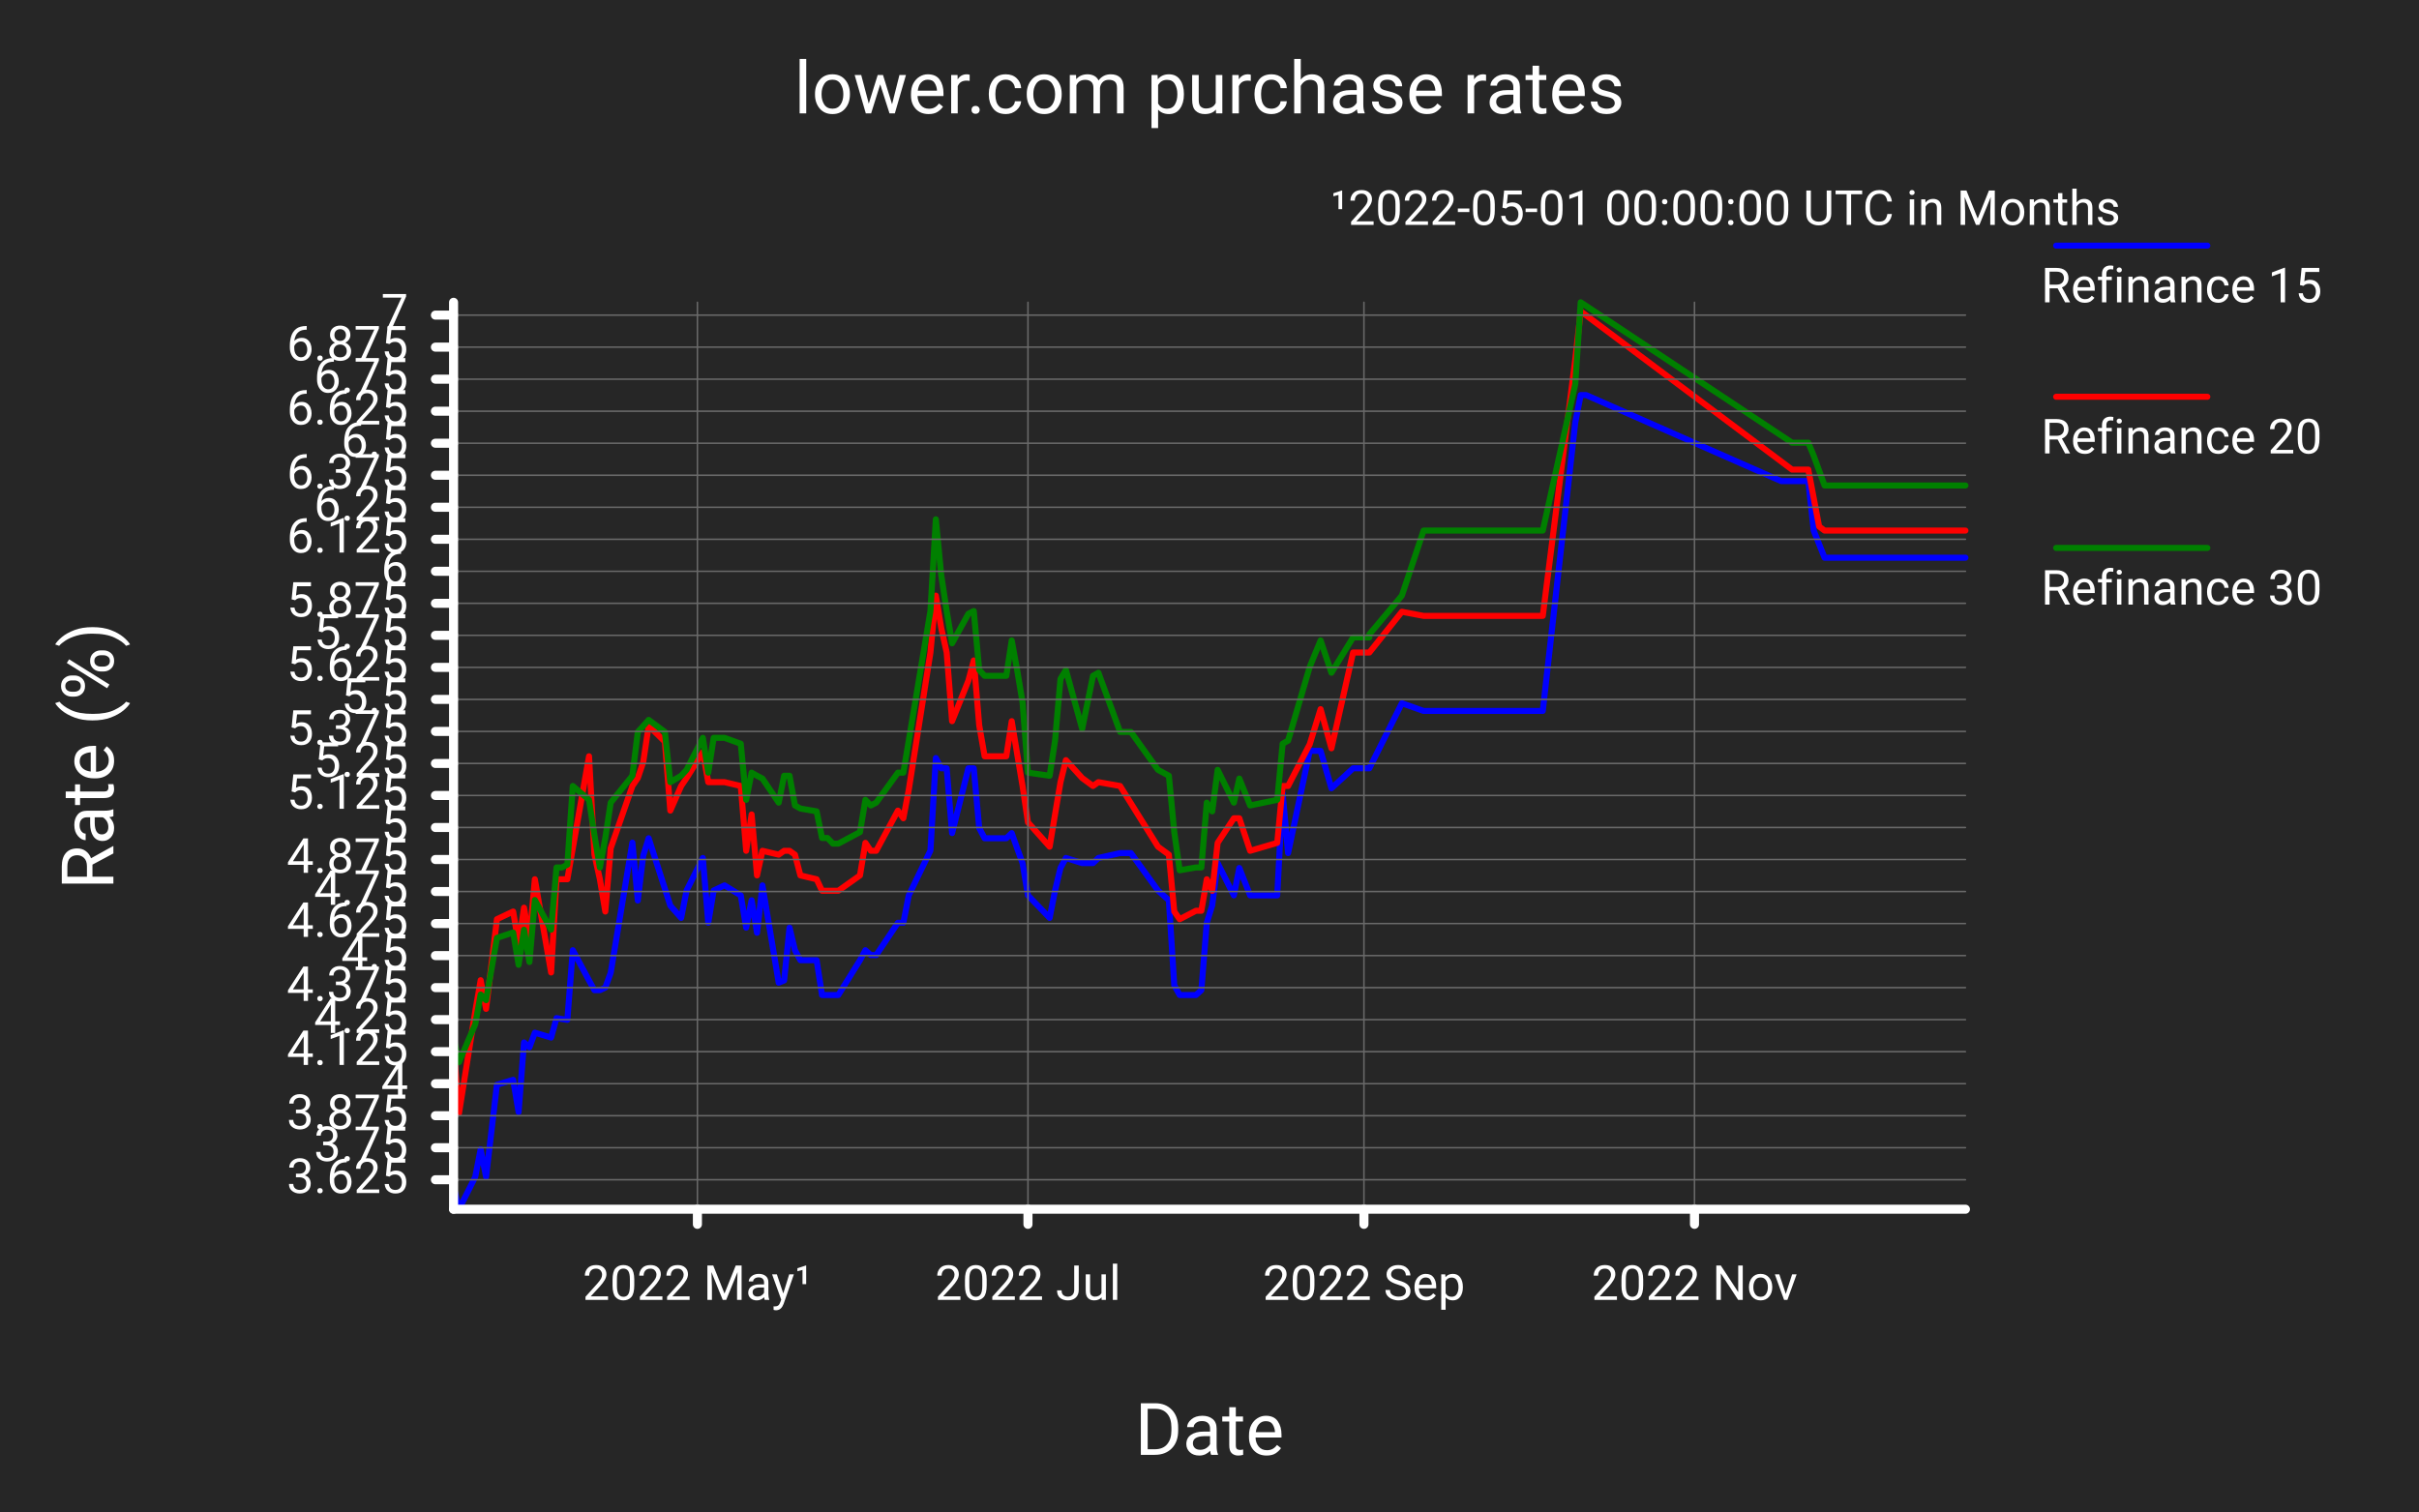
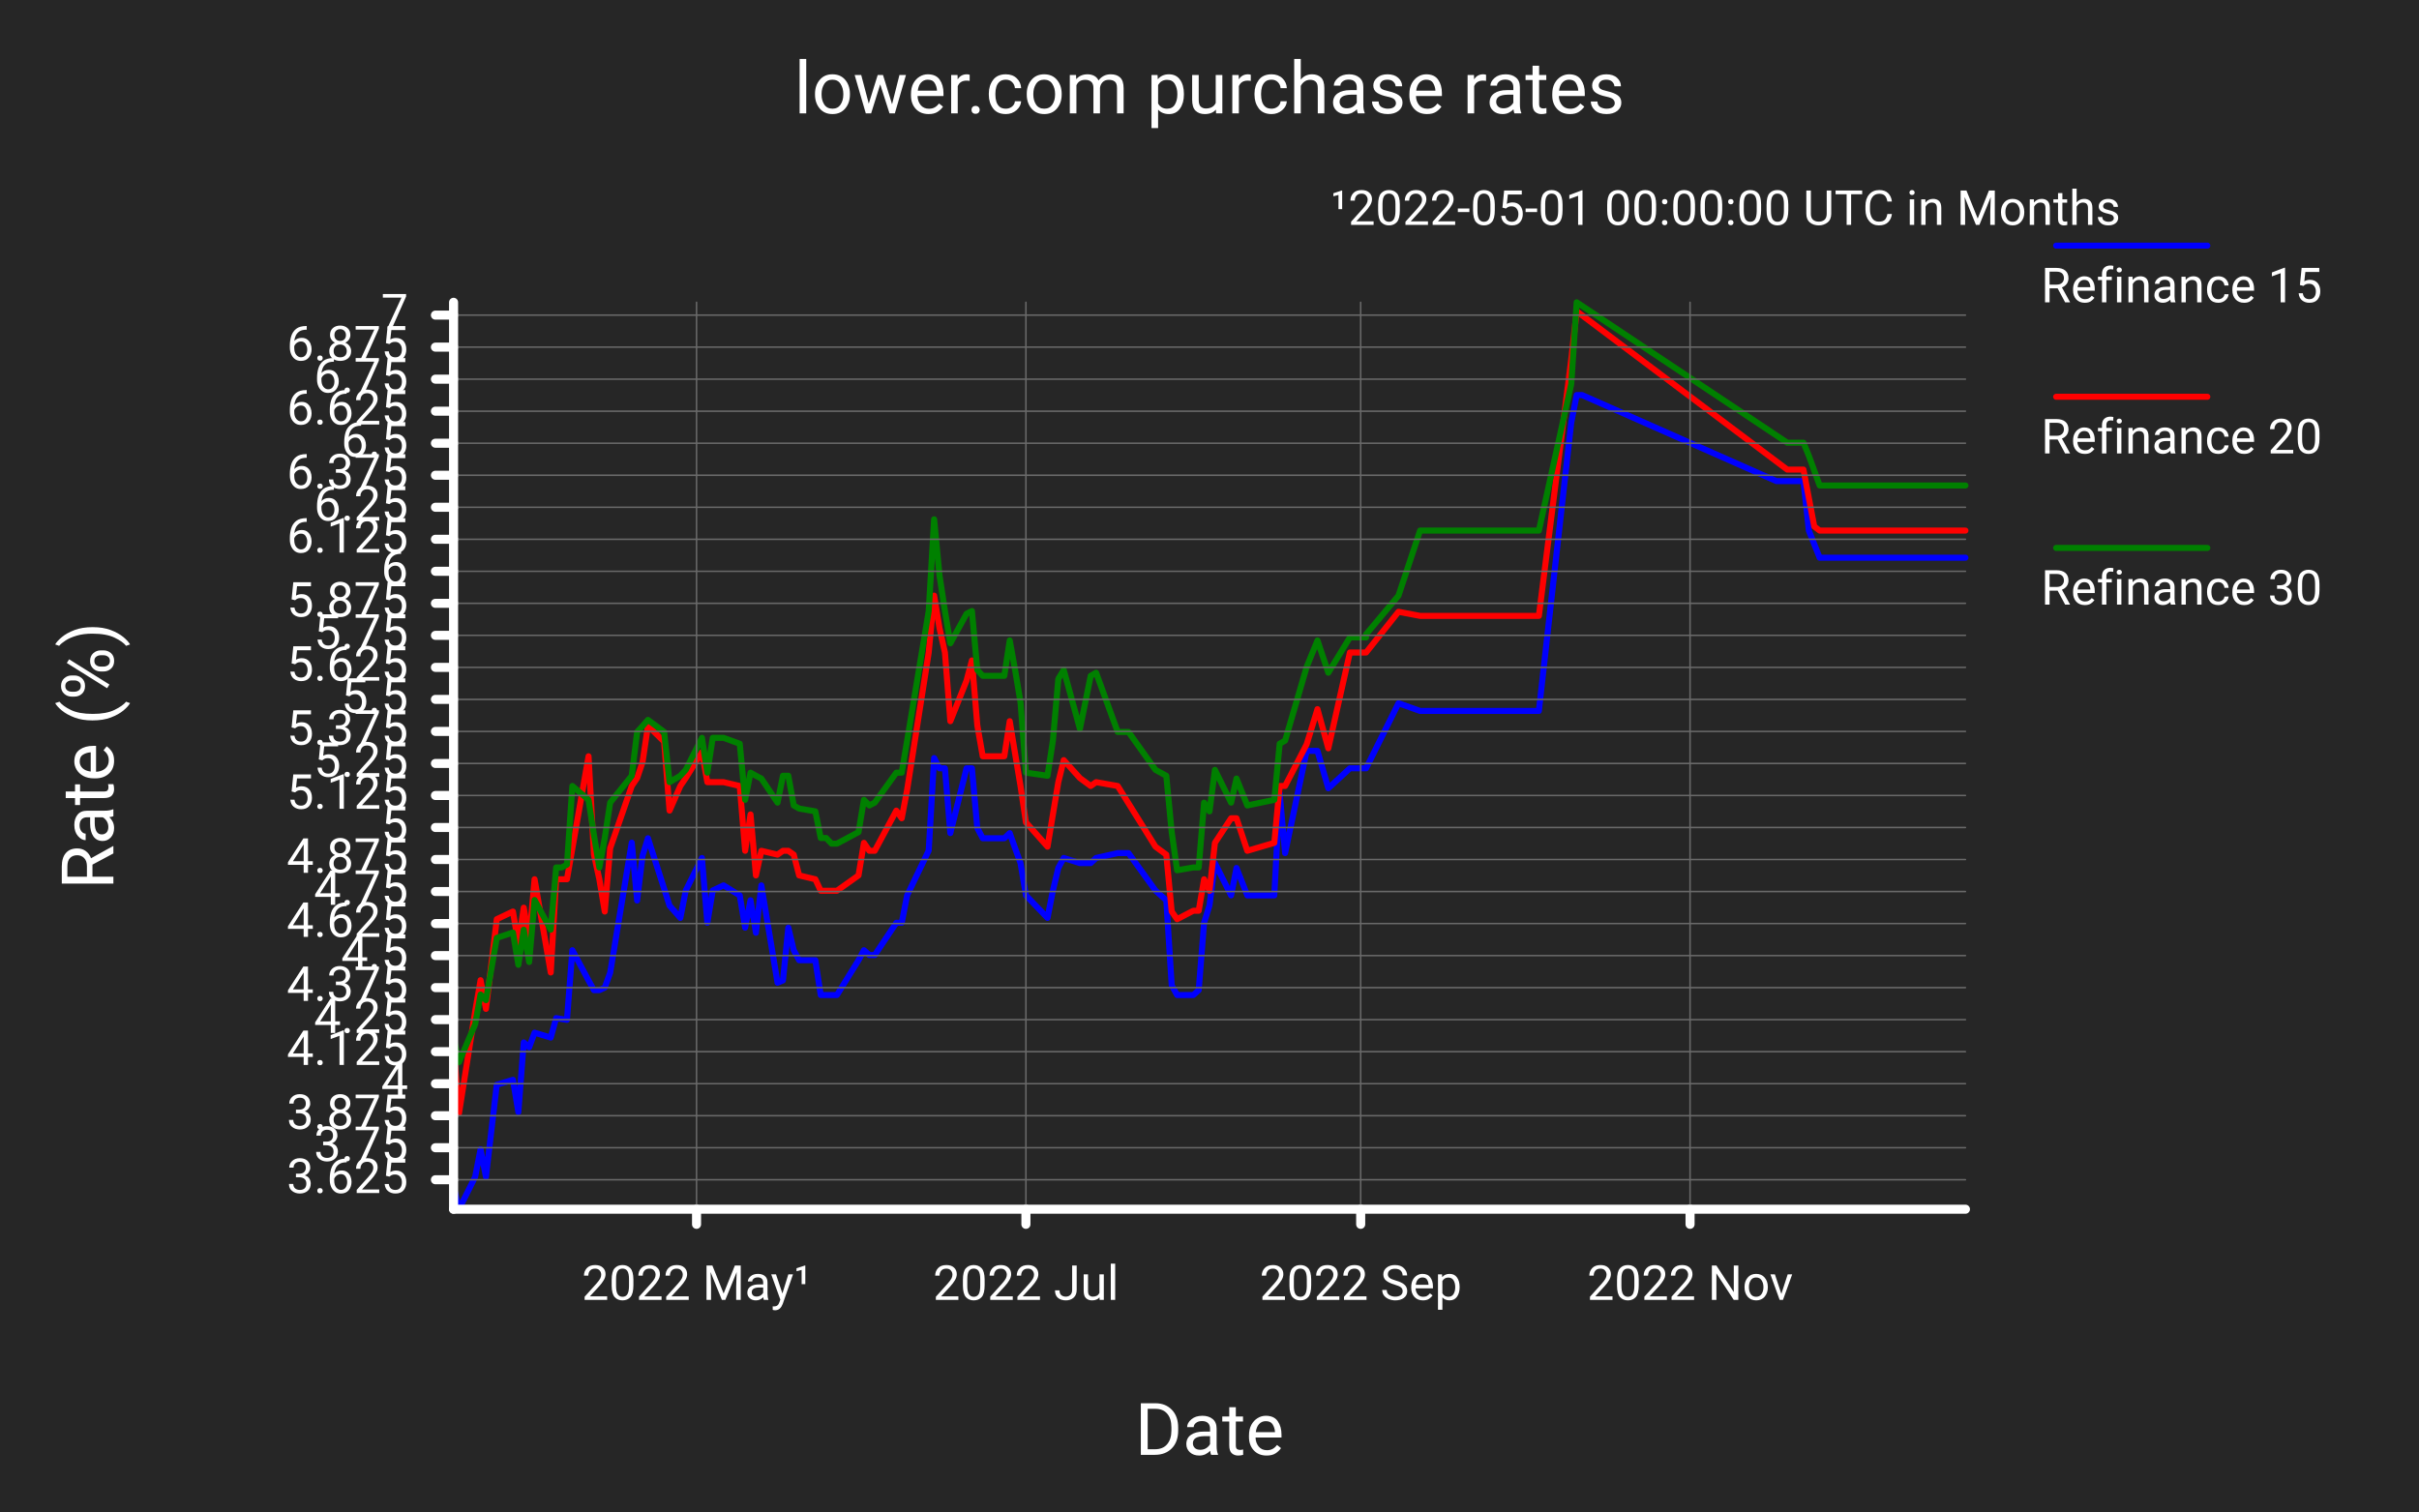
<svg xmlns="http://www.w3.org/2000/svg" class="poloto" width="800" height="500" viewBox="0 0 800 500">
  <style>.poloto{stroke-linecap:round;stroke-linejoin:round;font-family:Roboto,sans-serif;font-size:16px;}.poloto_background{fill:#262626;}.poloto_scatter{stroke-width:7}.poloto_tick_line{stroke:dimgray;stroke-width:0.5}.poloto_line{stroke-width:2}.poloto_text{fill: white;}.poloto_axis_lines{stroke: white;stroke-width:3;fill:none;stroke-dasharray:none}.poloto_title{font-size:24px;dominant-baseline:start;text-anchor:middle;}.poloto_xname{font-size:24px;dominant-baseline:start;text-anchor:middle;}.poloto_yname{font-size:24px;dominant-baseline:start;text-anchor:middle;}.poloto0stroke{stroke:blue;}.poloto1stroke{stroke:red;}.poloto2stroke{stroke:green;}.poloto3stroke{stroke:gold;}.poloto4stroke{stroke:aqua;}.poloto5stroke{stroke:lime;}.poloto6stroke{stroke:orange;}.poloto7stroke{stroke:chocolate;}.poloto0fill{fill:blue;}.poloto1fill{fill:red;}.poloto2fill{fill:green;}.poloto3fill{fill:gold;}.poloto4fill{fill:aqua;}.poloto5fill{fill:lime;}.poloto6fill{fill:orange;}.poloto7fill{fill:chocolate;}</style>
  <circle r="1e5" class="poloto_background" />
  <text class="poloto_text poloto_legend_text" x="675" y="100">Refinance 15</text>
  <line class="poloto_line poloto_legend_icon poloto0stroke poloto0legend" stroke="black" x1="680" x2="730" y1="81.25" y2="81.25" />
-   <path class="poloto_line poloto0stroke" fill="none" stroke="black" d=" M 150.00 392.46 L 151.79 400.00 L 157.17 389.32 L 158.96 380.17 L 160.75 389.32 L 160.75 389.32 L 164.34 358.81 L 169.71 357.20 L 171.51 367.88 L 173.30 344.83 L 175.09 346.44 L 176.88 341.61 L 182.26 343.22 L 184.05 336.78 L 184.05 336.78 L 187.63 337.37 L 189.43 314.32 L 194.80 324.32 L 196.59 327.54 L 198.39 327.54 L 200.18 326.69 L 201.97 321.78 L 209.14 278.73 L 210.93 297.88 L 212.72 283.05 L 214.52 277.29 L 214.52 277.29 L 221.68 299.58 L 225.27 303.64 L 227.06 294.58 L 232.44 283.81 L 234.23 305.25 L 236.02 294.58 L 236.02 294.58 L 239.61 292.88 L 244.98 296.19 L 246.77 306.86 L 246.77 306.86 L 248.57 297.80 L 250.36 308.56 L 252.15 292.88 L 257.53 325.08 L 259.32 324.32 L 261.11 306.86 L 261.11 306.86 L 262.90 314.32 L 264.70 317.63 L 270.07 317.63 L 271.86 329.15 L 273.66 329.15 L 275.45 329.15 L 277.24 329.15 L 284.41 317.63 L 286.20 314.32 L 287.99 315.93 L 289.78 315.93 L 289.78 315.93 L 296.95 305.25 L 298.75 305.25 L 300.54 296.19 L 307.71 281.36 L 309.50 250.76 L 311.29 254.15 L 313.08 254.15 L 314.87 275.59 L 320.25 254.15 L 322.04 254.15 L 323.84 273.90 L 325.63 277.29 L 332.80 277.29 L 334.59 275.59 L 336.38 280.59 L 338.17 285.51 L 339.96 296.19 L 347.13 303.64 L 348.92 294.58 L 350.72 287.12 L 352.51 283.81 L 357.89 285.51 L 361.47 285.51 L 363.26 283.81 L 370.43 282.20 L 370.43 282.20 L 370.43 282.20 L 370.43 282.20 L 370.43 282.20 L 370.43 282.20 L 374.01 282.20 L 374.01 282.20 L 374.01 282.20 L 374.01 282.20 L 374.01 282.20 L 374.01 282.20 L 382.97 294.58 L 386.56 297.80 L 388.35 325.93 L 390.14 329.15 L 395.52 329.15 L 397.31 327.54 L 399.10 305.25 L 400.90 299.49 L 402.69 285.51 L 408.06 296.19 L 408.06 296.19 L 409.86 287.12 L 413.44 296.19 L 413.44 296.19 L 422.40 296.19 L 424.19 262.46 L 425.99 282.20 L 433.15 248.39 L 436.74 248.39 L 436.74 248.39 L 440.32 260.76 L 447.49 254.15 L 447.49 254.15 L 447.49 254.15 L 447.49 254.15 L 447.49 254.15 L 447.49 254.15 L 447.49 254.15 L 447.49 254.15 L 447.49 254.15 L 452.87 254.15 L 463.62 232.63 L 470.79 235.17 L 470.79 235.17 L 476.16 235.17 L 483.33 235.17 L 485.13 235.17 L 485.13 235.17 L 485.13 235.17 L 485.13 235.17 L 485.13 235.17 L 508.42 235.17 L 510.22 235.17 L 520.97 139.75 L 522.76 130.68 L 524.55 130.68 L 589.07 159.15 L 596.24 159.15 L 598.03 159.15 L 599.82 175.51 L 603.41 184.49 L 603.41 184.49 L 610.57 184.49 L 612.37 184.49 L 614.16 184.49 L 615.95 184.49 L 621.33 184.49 L 623.12 184.49 L 626.70 184.49 L 628.49 184.49 L 633.87 184.49 L 635.66 184.49 L 635.66 184.49 L 641.04 184.49 L 646.42 184.49 L 648.21 184.49 L 650.00 184.49" />
+   <path class="poloto_line poloto0stroke" fill="none" stroke="black" d=" M 150.00 392.46 L 151.79 400.00 L 157.14 389.32 L 158.93 380.17 L 160.71 389.32 L 160.71 389.32 L 164.29 358.81 L 169.64 357.20 L 171.43 367.88 L 173.21 344.83 L 175.00 346.44 L 176.79 341.61 L 182.14 343.22 L 183.93 336.78 L 183.93 336.78 L 187.50 337.37 L 189.29 314.32 L 194.64 324.32 L 196.43 327.54 L 198.21 327.54 L 200.00 326.69 L 201.79 321.78 L 208.93 278.73 L 210.71 297.88 L 212.50 283.05 L 214.29 277.29 L 214.29 277.29 L 221.43 299.58 L 225.00 303.64 L 226.79 294.58 L 232.14 283.81 L 233.93 305.25 L 235.71 294.58 L 235.71 294.58 L 239.29 292.88 L 244.64 296.19 L 246.43 306.86 L 246.43 306.86 L 248.21 297.80 L 250.00 308.56 L 251.79 292.88 L 257.14 325.08 L 258.93 324.32 L 260.71 306.86 L 260.71 306.86 L 262.50 314.32 L 264.29 317.63 L 269.64 317.63 L 271.43 329.15 L 273.21 329.15 L 275.00 329.15 L 276.79 329.15 L 283.93 317.63 L 285.71 314.32 L 287.50 315.93 L 289.29 315.93 L 289.29 315.93 L 296.43 305.25 L 298.21 305.25 L 300.00 296.19 L 307.14 281.36 L 308.93 250.76 L 310.71 254.15 L 312.50 254.15 L 314.29 275.59 L 319.64 254.15 L 321.43 254.15 L 323.21 273.90 L 325.00 277.29 L 332.14 277.29 L 333.93 275.59 L 335.71 280.59 L 337.50 285.51 L 339.29 296.19 L 346.43 303.64 L 348.21 294.58 L 350.00 287.12 L 351.79 283.81 L 357.14 285.51 L 360.71 285.51 L 362.50 283.81 L 369.64 282.20 L 369.64 282.20 L 369.64 282.20 L 369.64 282.20 L 369.64 282.20 L 369.64 282.20 L 373.21 282.20 L 373.21 282.20 L 373.21 282.20 L 373.21 282.20 L 373.21 282.20 L 373.21 282.20 L 382.14 294.58 L 385.71 297.80 L 387.50 325.93 L 389.29 329.15 L 394.64 329.15 L 396.43 327.54 L 398.21 305.25 L 400.00 299.49 L 401.79 285.51 L 407.14 296.19 L 407.14 296.19 L 408.93 287.12 L 412.50 296.19 L 412.50 296.19 L 421.43 296.19 L 423.21 262.46 L 425.00 282.20 L 432.14 248.39 L 435.71 248.39 L 435.71 248.39 L 439.29 260.76 L 446.43 254.15 L 446.43 254.15 L 446.43 254.15 L 446.43 254.15 L 446.43 254.15 L 446.43 254.15 L 446.43 254.15 L 446.43 254.15 L 446.43 254.15 L 451.79 254.15 L 462.50 232.63 L 469.64 235.17 L 469.64 235.17 L 475.00 235.17 L 482.14 235.17 L 483.93 235.17 L 483.93 235.17 L 483.93 235.17 L 483.93 235.17 L 483.93 235.17 L 507.14 235.17 L 508.93 235.17 L 519.64 139.75 L 521.43 130.68 L 523.21 130.68 L 587.50 159.15 L 594.64 159.15 L 596.43 159.15 L 598.21 175.51 L 601.79 184.49 L 601.79 184.49 L 608.93 184.49 L 610.71 184.49 L 612.50 184.49 L 614.29 184.49 L 619.64 184.49 L 621.43 184.49 L 625.00 184.49 L 626.79 184.49 L 632.14 184.49 L 633.93 184.49 L 633.93 184.49 L 639.29 184.49 L 644.64 184.49 L 646.43 184.49 L 648.21 184.49 L 650.00 184.49" />
  <text class="poloto_text poloto_legend_text" x="675" y="150">Refinance 20</text>
  <line class="poloto_line poloto_legend_icon poloto1stroke poloto1legend" stroke="black" x1="680" x2="730" y1="131.25" y2="131.25" />
-   <path class="poloto_line poloto1stroke" fill="none" stroke="black" d=" M 150.00 345.68 L 151.79 368.31 L 157.17 334.58 L 158.96 324.24 L 160.75 333.73 L 160.75 333.73 L 164.34 304.07 L 169.71 301.53 L 171.51 312.29 L 173.30 300.25 L 175.09 311.02 L 176.88 290.85 L 182.26 321.69 L 184.05 290.85 L 184.05 290.85 L 187.63 290.85 L 187.63 290.85 L 194.80 250.17 L 196.59 282.71 L 198.39 290.85 L 200.18 301.53 L 201.97 280.59 L 209.14 260.00 L 210.93 257.37 L 212.72 252.12 L 214.52 240.08 L 219.89 245.34 L 221.68 268.14 L 225.27 260.00 L 227.06 257.37 L 232.44 248.81 L 234.23 258.73 L 236.02 258.73 L 236.02 258.73 L 239.61 258.73 L 244.98 260.00 L 246.77 281.44 L 246.77 281.44 L 248.57 269.41 L 250.36 289.58 L 252.15 281.44 L 257.53 282.71 L 259.32 281.44 L 261.11 281.44 L 261.11 281.44 L 262.90 282.71 L 264.70 289.58 L 270.07 290.85 L 271.86 294.66 L 273.66 294.66 L 275.45 294.66 L 277.24 294.66 L 284.41 289.58 L 286.20 278.81 L 287.99 281.44 L 289.78 281.44 L 289.78 281.44 L 296.95 268.14 L 298.75 270.68 L 300.54 261.27 L 307.71 215.85 L 309.50 197.03 L 311.29 207.80 L 313.08 215.85 L 314.87 238.56 L 320.25 225.17 L 322.04 218.47 L 323.84 239.92 L 325.63 250.17 L 332.80 250.17 L 334.59 238.56 L 336.38 249.32 L 338.17 260.00 L 339.96 272.03 L 347.13 280.08 L 348.92 269.41 L 350.72 258.73 L 352.51 251.44 L 357.89 257.37 L 361.47 260.00 L 363.26 258.73 L 370.43 260.00 L 370.43 260.00 L 370.43 260.00 L 370.43 260.00 L 370.43 260.00 L 370.43 260.00 L 370.43 260.00 L 370.43 260.00 L 370.43 260.00 L 370.43 260.00 L 370.43 260.00 L 370.43 260.00 L 382.97 280.08 L 386.56 282.71 L 388.35 301.53 L 390.14 304.07 L 395.52 301.27 L 397.31 301.27 L 399.10 290.85 L 400.90 294.66 L 402.69 278.81 L 408.06 270.68 L 408.06 270.68 L 409.86 270.68 L 413.44 281.44 L 413.44 281.44 L 422.40 278.81 L 424.19 260.00 L 425.99 260.00 L 433.15 246.19 L 436.74 234.58 L 436.74 234.58 L 440.32 247.54 L 447.49 215.85 L 447.49 215.85 L 447.49 215.85 L 447.49 215.85 L 447.49 215.85 L 447.49 215.85 L 447.49 215.85 L 447.49 215.85 L 447.49 215.85 L 452.87 215.85 L 463.62 202.37 L 470.79 203.73 L 474.37 203.73 L 476.16 203.73 L 476.16 203.73 L 485.13 203.73 L 486.92 203.73 L 486.92 203.73 L 486.92 203.73 L 486.92 203.73 L 508.42 203.73 L 510.22 203.73 L 520.97 118.81 L 522.76 102.97 L 522.76 102.97 L 592.65 155.34 L 596.24 155.34 L 598.03 155.34 L 601.61 174.15 L 603.41 175.51 L 603.41 175.51 L 610.57 175.51 L 612.37 175.51 L 614.16 175.51 L 615.95 175.51 L 621.33 175.51 L 623.12 175.51 L 626.70 175.51 L 628.49 175.51 L 633.87 175.51 L 635.66 175.51 L 635.66 175.51 L 641.04 175.51 L 646.42 175.51 L 648.21 175.51 L 650.00 175.51" />
+   <path class="poloto_line poloto1stroke" fill="none" stroke="black" d=" M 150.00 345.68 L 151.79 368.31 L 157.14 334.58 L 158.93 324.24 L 160.71 333.73 L 160.71 333.73 L 164.29 304.07 L 169.64 301.53 L 171.43 312.29 L 173.21 300.25 L 175.00 311.02 L 176.79 290.85 L 182.14 321.69 L 183.93 290.85 L 183.93 290.85 L 187.50 290.85 L 187.50 290.85 L 194.64 250.17 L 196.43 282.71 L 198.21 290.85 L 200.00 301.53 L 201.79 280.59 L 208.93 260.00 L 210.71 257.37 L 212.50 252.12 L 214.29 240.08 L 219.64 245.34 L 221.43 268.14 L 225.00 260.00 L 226.79 257.37 L 232.14 248.81 L 233.93 258.73 L 235.71 258.73 L 235.71 258.73 L 239.29 258.73 L 244.64 260.00 L 246.43 281.44 L 246.43 281.44 L 248.21 269.41 L 250.00 289.58 L 251.79 281.44 L 257.14 282.71 L 258.93 281.44 L 260.71 281.44 L 260.71 281.44 L 262.50 282.71 L 264.29 289.58 L 269.64 290.85 L 271.43 294.66 L 273.21 294.66 L 275.00 294.66 L 276.79 294.66 L 283.93 289.58 L 285.71 278.81 L 287.50 281.44 L 289.29 281.44 L 289.29 281.44 L 296.43 268.14 L 298.21 270.68 L 300.00 261.27 L 307.14 215.85 L 308.93 197.03 L 310.71 207.80 L 312.50 215.85 L 314.29 238.56 L 319.64 225.17 L 321.43 218.47 L 323.21 239.92 L 325.00 250.17 L 332.14 250.17 L 333.93 238.56 L 335.71 249.32 L 337.50 260.00 L 339.29 272.03 L 346.43 280.08 L 348.21 269.41 L 350.00 258.73 L 351.79 251.44 L 357.14 257.37 L 360.71 260.00 L 362.50 258.73 L 369.64 260.00 L 369.64 260.00 L 369.64 260.00 L 369.64 260.00 L 369.64 260.00 L 369.64 260.00 L 369.64 260.00 L 369.64 260.00 L 369.64 260.00 L 369.64 260.00 L 369.64 260.00 L 369.64 260.00 L 382.14 280.08 L 385.71 282.71 L 387.50 301.53 L 389.29 304.07 L 394.64 301.27 L 396.43 301.27 L 398.21 290.85 L 400.00 294.66 L 401.79 278.81 L 407.14 270.68 L 407.14 270.68 L 408.93 270.68 L 412.50 281.44 L 412.50 281.44 L 421.43 278.81 L 423.21 260.00 L 425.00 260.00 L 432.14 246.19 L 435.71 234.58 L 435.71 234.58 L 439.29 247.54 L 446.43 215.85 L 446.43 215.85 L 446.43 215.85 L 446.43 215.85 L 446.43 215.85 L 446.43 215.85 L 446.43 215.85 L 446.43 215.85 L 446.43 215.85 L 451.79 215.85 L 462.50 202.37 L 469.64 203.73 L 473.21 203.73 L 475.00 203.73 L 475.00 203.73 L 483.93 203.73 L 485.71 203.73 L 485.71 203.73 L 485.71 203.73 L 485.71 203.73 L 507.14 203.73 L 508.93 203.73 L 519.64 118.81 L 521.43 102.97 L 521.43 102.97 L 591.07 155.34 L 594.64 155.34 L 596.43 155.34 L 600.00 174.15 L 601.79 175.51 L 601.79 175.51 L 608.93 175.51 L 610.71 175.51 L 612.50 175.51 L 614.29 175.51 L 619.64 175.51 L 621.43 175.51 L 625.00 175.51 L 626.79 175.51 L 632.14 175.51 L 633.93 175.51 L 633.93 175.51 L 639.29 175.51 L 644.64 175.51 L 646.43 175.51 L 648.21 175.51 L 650.00 175.51" />
  <text class="poloto_text poloto_legend_text" x="675" y="200">Refinance 30</text>
  <line class="poloto_line poloto_legend_icon poloto2stroke poloto2legend" stroke="black" x1="680" x2="730" y1="181.25" y2="181.25" />
-   <path class="poloto_line poloto2stroke" fill="none" stroke="black" d=" M 150.00 343.31 L 151.79 351.36 L 157.17 338.81 L 158.96 328.98 L 160.75 330.85 L 160.75 330.85 L 164.34 310.25 L 169.71 308.47 L 171.51 319.15 L 173.30 307.54 L 175.09 318.22 L 176.88 297.71 L 182.26 307.54 L 184.05 286.95 L 185.84 286.95 L 187.63 286.02 L 189.43 260.00 L 194.80 264.58 L 196.59 276.27 L 198.39 286.95 L 200.18 277.20 L 201.97 265.51 L 209.14 256.61 L 210.93 242.12 L 212.72 240.17 L 214.52 238.14 L 219.89 242.12 L 221.68 258.73 L 225.27 256.61 L 227.06 254.66 L 232.44 244.07 L 234.23 255.59 L 236.02 244.07 L 236.02 244.07 L 239.61 244.07 L 244.98 246.02 L 246.77 264.58 L 246.77 264.58 L 248.57 255.59 L 250.36 256.61 L 252.15 257.54 L 257.53 265.51 L 259.32 256.61 L 261.11 256.61 L 261.11 256.61 L 262.90 266.44 L 264.70 267.46 L 270.07 268.39 L 271.86 277.20 L 273.66 277.20 L 275.45 279.07 L 277.24 279.07 L 284.41 275.25 L 286.20 264.58 L 287.99 266.44 L 289.78 265.51 L 289.78 265.51 L 296.95 255.59 L 298.75 255.59 L 300.54 245.00 L 307.71 202.12 L 309.50 171.78 L 311.29 190.34 L 313.08 202.12 L 314.87 212.80 L 320.25 203.05 L 322.04 202.12 L 323.84 221.61 L 325.63 223.56 L 332.80 223.56 L 334.59 211.86 L 336.38 221.61 L 338.17 232.29 L 339.96 255.59 L 347.13 256.61 L 348.92 245.00 L 350.72 224.58 L 352.51 221.61 L 357.89 241.10 L 361.47 223.56 L 363.26 222.54 L 370.43 242.12 L 370.43 242.12 L 370.43 242.12 L 370.43 242.12 L 370.43 242.12 L 370.43 242.12 L 374.01 242.12 L 374.01 242.12 L 374.01 242.12 L 374.01 242.12 L 374.01 242.12 L 374.01 242.12 L 382.97 254.66 L 386.56 256.61 L 388.35 275.25 L 390.14 287.88 L 395.52 286.95 L 397.31 286.95 L 399.10 265.51 L 400.90 268.39 L 402.69 254.66 L 408.06 265.51 L 408.06 265.51 L 409.86 257.54 L 413.44 266.44 L 413.44 266.44 L 422.40 264.58 L 424.19 246.02 L 425.99 245.00 L 433.15 220.59 L 436.74 211.86 L 436.74 211.86 L 440.32 222.54 L 447.49 210.85 L 447.49 210.85 L 447.49 210.85 L 447.49 210.85 L 447.49 210.85 L 447.49 210.85 L 447.49 210.85 L 447.49 210.85 L 452.87 210.85 L 452.87 209.83 L 463.62 197.03 L 470.79 175.51 L 470.79 175.51 L 476.16 175.51 L 476.16 175.51 L 485.13 175.51 L 486.92 175.51 L 486.92 175.51 L 486.92 175.51 L 486.92 175.51 L 508.42 175.51 L 510.22 175.51 L 520.97 127.03 L 522.76 100.00 L 522.76 100.00 L 592.65 146.44 L 596.24 146.44 L 598.03 146.44 L 599.82 150.76 L 603.41 160.59 L 603.41 160.59 L 610.57 160.59 L 612.37 160.59 L 614.16 160.59 L 615.95 160.59 L 621.33 160.59 L 623.12 160.59 L 626.70 160.59 L 628.49 160.59 L 633.87 160.59 L 635.66 160.59 L 635.66 160.59 L 641.04 160.59 L 646.42 160.59 L 648.21 160.59 L 650.00 160.59" />
+   <path class="poloto_line poloto2stroke" fill="none" stroke="black" d=" M 150.00 343.31 L 151.79 351.36 L 157.14 338.81 L 158.93 328.98 L 160.71 330.85 L 160.71 330.85 L 164.29 310.25 L 169.64 308.47 L 171.43 319.15 L 173.21 307.54 L 175.00 318.22 L 176.79 297.71 L 182.14 307.54 L 183.93 286.95 L 185.71 286.95 L 187.50 286.02 L 189.29 260.00 L 194.64 264.58 L 196.43 276.27 L 198.21 286.95 L 200.00 277.20 L 201.79 265.51 L 208.93 256.61 L 210.71 242.12 L 212.50 240.17 L 214.29 238.14 L 219.64 242.12 L 221.43 258.73 L 225.00 256.61 L 226.79 254.66 L 232.14 244.07 L 233.93 255.59 L 235.71 244.07 L 235.71 244.07 L 239.29 244.07 L 244.64 246.02 L 246.43 264.58 L 246.43 264.58 L 248.21 255.59 L 250.00 256.61 L 251.79 257.54 L 257.14 265.51 L 258.93 256.61 L 260.71 256.61 L 260.71 256.61 L 262.50 266.44 L 264.29 267.46 L 269.64 268.39 L 271.43 277.20 L 273.21 277.20 L 275.00 279.07 L 276.79 279.07 L 283.93 275.25 L 285.71 264.58 L 287.50 266.44 L 289.29 265.51 L 289.29 265.51 L 296.43 255.59 L 298.21 255.59 L 300.00 245.00 L 307.14 202.12 L 308.93 171.78 L 310.71 190.34 L 312.50 202.12 L 314.29 212.80 L 319.64 203.05 L 321.43 202.12 L 323.21 221.61 L 325.00 223.56 L 332.14 223.56 L 333.93 211.86 L 335.71 221.61 L 337.50 232.29 L 339.29 255.59 L 346.43 256.61 L 348.21 245.00 L 350.00 224.58 L 351.79 221.61 L 357.14 241.10 L 360.71 223.56 L 362.50 222.54 L 369.64 242.12 L 369.64 242.12 L 369.64 242.12 L 369.64 242.12 L 369.64 242.12 L 369.64 242.12 L 373.21 242.12 L 373.21 242.12 L 373.21 242.12 L 373.21 242.12 L 373.21 242.12 L 373.21 242.12 L 382.14 254.66 L 385.71 256.61 L 387.50 275.25 L 389.29 287.88 L 394.64 286.95 L 396.43 286.95 L 398.21 265.51 L 400.00 268.39 L 401.79 254.66 L 407.14 265.51 L 407.14 265.51 L 408.93 257.54 L 412.50 266.44 L 412.50 266.44 L 421.43 264.58 L 423.21 246.02 L 425.00 245.00 L 432.14 220.59 L 435.71 211.86 L 435.71 211.86 L 439.29 222.54 L 446.43 210.85 L 446.43 210.85 L 446.43 210.85 L 446.43 210.85 L 446.43 210.85 L 446.43 210.85 L 446.43 210.85 L 446.43 210.85 L 451.79 210.85 L 451.79 209.83 L 462.50 197.03 L 469.64 175.51 L 469.64 175.51 L 475.00 175.51 L 475.00 175.51 L 483.93 175.51 L 485.71 175.51 L 485.71 175.51 L 485.71 175.51 L 485.71 175.51 L 507.14 175.51 L 508.93 175.51 L 519.64 127.03 L 521.43 100.00 L 521.43 100.00 L 591.07 146.44 L 594.64 146.44 L 596.43 146.44 L 598.21 150.76 L 601.79 160.59 L 601.79 160.59 L 608.93 160.59 L 610.71 160.59 L 612.50 160.59 L 614.29 160.59 L 619.64 160.59 L 621.43 160.59 L 625.00 160.59 L 626.79 160.59 L 632.14 160.59 L 633.93 160.59 L 633.93 160.59 L 639.29 160.59 L 644.64 160.59 L 646.43 160.59 L 648.21 160.59 L 650.00 160.59" />
  <text class="poloto_labels poloto_text poloto_title" x="400" y="37.5">lower.com purchase rates</text>
  <text class="poloto_labels poloto_text poloto_xname" x="400" y="481.25">Date</text>
  <text class="poloto_labels poloto_text poloto_yname" transform="rotate(-90,37.5,250)" x="37.5" y="250">Rate (%)</text>
  <text class="poloto_tick_labels poloto_text" dominant-baseline="middle" text-anchor="start" x="150" y="70" />
  <line class="poloto_axis_lines" stroke="black" x1="150" x2="144" y1="390.254" y2="390.254" />
  <line class="poloto_tick_line" stroke="black" x1="150" x2="650" y1="390.254" y2="390.254" />
  <text class="poloto_tick_labels poloto_text" dominant-baseline="middle" text-anchor="end" x="135" y="390.254">3.625</text>
  <line class="poloto_axis_lines" stroke="black" x1="150" x2="144" y1="379.661" y2="379.661" />
  <line class="poloto_tick_line" stroke="black" x1="150" x2="650" y1="379.661" y2="379.661" />
  <text class="poloto_tick_labels poloto_text" dominant-baseline="middle" text-anchor="end" x="135" y="379.661">3.75</text>
  <line class="poloto_axis_lines" stroke="black" x1="150" x2="144" y1="369.068" y2="369.068" />
  <line class="poloto_tick_line" stroke="black" x1="150" x2="650" y1="369.068" y2="369.068" />
  <text class="poloto_tick_labels poloto_text" dominant-baseline="middle" text-anchor="end" x="135" y="369.068">3.875</text>
  <line class="poloto_axis_lines" stroke="black" x1="150" x2="144" y1="358.475" y2="358.475" />
  <line class="poloto_tick_line" stroke="black" x1="150" x2="650" y1="358.475" y2="358.475" />
  <text class="poloto_tick_labels poloto_text" dominant-baseline="middle" text-anchor="end" x="135" y="358.475">4</text>
  <line class="poloto_axis_lines" stroke="black" x1="150" x2="144" y1="347.881" y2="347.881" />
  <line class="poloto_tick_line" stroke="black" x1="150" x2="650" y1="347.881" y2="347.881" />
  <text class="poloto_tick_labels poloto_text" dominant-baseline="middle" text-anchor="end" x="135" y="347.881">4.125</text>
  <line class="poloto_axis_lines" stroke="black" x1="150" x2="144" y1="337.288" y2="337.288" />
  <line class="poloto_tick_line" stroke="black" x1="150" x2="650" y1="337.288" y2="337.288" />
  <text class="poloto_tick_labels poloto_text" dominant-baseline="middle" text-anchor="end" x="135" y="337.288">4.25</text>
  <line class="poloto_axis_lines" stroke="black" x1="150" x2="144" y1="326.695" y2="326.695" />
  <line class="poloto_tick_line" stroke="black" x1="150" x2="650" y1="326.695" y2="326.695" />
  <text class="poloto_tick_labels poloto_text" dominant-baseline="middle" text-anchor="end" x="135" y="326.695">4.375</text>
  <line class="poloto_axis_lines" stroke="black" x1="150" x2="144" y1="316.102" y2="316.102" />
  <line class="poloto_tick_line" stroke="black" x1="150" x2="650" y1="316.102" y2="316.102" />
  <text class="poloto_tick_labels poloto_text" dominant-baseline="middle" text-anchor="end" x="135" y="316.102">4.5</text>
  <line class="poloto_axis_lines" stroke="black" x1="150" x2="144" y1="305.508" y2="305.508" />
  <line class="poloto_tick_line" stroke="black" x1="150" x2="650" y1="305.508" y2="305.508" />
  <text class="poloto_tick_labels poloto_text" dominant-baseline="middle" text-anchor="end" x="135" y="305.508">4.625</text>
  <line class="poloto_axis_lines" stroke="black" x1="150" x2="144" y1="294.915" y2="294.915" />
  <line class="poloto_tick_line" stroke="black" x1="150" x2="650" y1="294.915" y2="294.915" />
  <text class="poloto_tick_labels poloto_text" dominant-baseline="middle" text-anchor="end" x="135" y="294.915">4.75</text>
  <line class="poloto_axis_lines" stroke="black" x1="150" x2="144" y1="284.322" y2="284.322" />
  <line class="poloto_tick_line" stroke="black" x1="150" x2="650" y1="284.322" y2="284.322" />
  <text class="poloto_tick_labels poloto_text" dominant-baseline="middle" text-anchor="end" x="135" y="284.322">4.875</text>
  <line class="poloto_axis_lines" stroke="black" x1="150" x2="144" y1="273.729" y2="273.729" />
  <line class="poloto_tick_line" stroke="black" x1="150" x2="650" y1="273.729" y2="273.729" />
  <text class="poloto_tick_labels poloto_text" dominant-baseline="middle" text-anchor="end" x="135" y="273.729">5</text>
  <line class="poloto_axis_lines" stroke="black" x1="150" x2="144" y1="263.136" y2="263.136" />
  <line class="poloto_tick_line" stroke="black" x1="150" x2="650" y1="263.136" y2="263.136" />
  <text class="poloto_tick_labels poloto_text" dominant-baseline="middle" text-anchor="end" x="135" y="263.136">5.125</text>
  <line class="poloto_axis_lines" stroke="black" x1="150" x2="144" y1="252.542" y2="252.542" />
  <line class="poloto_tick_line" stroke="black" x1="150" x2="650" y1="252.542" y2="252.542" />
  <text class="poloto_tick_labels poloto_text" dominant-baseline="middle" text-anchor="end" x="135" y="252.542">5.25</text>
  <line class="poloto_axis_lines" stroke="black" x1="150" x2="144" y1="241.949" y2="241.949" />
  <line class="poloto_tick_line" stroke="black" x1="150" x2="650" y1="241.949" y2="241.949" />
  <text class="poloto_tick_labels poloto_text" dominant-baseline="middle" text-anchor="end" x="135" y="241.949">5.375</text>
  <line class="poloto_axis_lines" stroke="black" x1="150" x2="144" y1="231.356" y2="231.356" />
  <line class="poloto_tick_line" stroke="black" x1="150" x2="650" y1="231.356" y2="231.356" />
  <text class="poloto_tick_labels poloto_text" dominant-baseline="middle" text-anchor="end" x="135" y="231.356">5.5</text>
  <line class="poloto_axis_lines" stroke="black" x1="150" x2="144" y1="220.763" y2="220.763" />
  <line class="poloto_tick_line" stroke="black" x1="150" x2="650" y1="220.763" y2="220.763" />
  <text class="poloto_tick_labels poloto_text" dominant-baseline="middle" text-anchor="end" x="135" y="220.763">5.625</text>
  <line class="poloto_axis_lines" stroke="black" x1="150" x2="144" y1="210.169" y2="210.169" />
  <line class="poloto_tick_line" stroke="black" x1="150" x2="650" y1="210.169" y2="210.169" />
  <text class="poloto_tick_labels poloto_text" dominant-baseline="middle" text-anchor="end" x="135" y="210.169">5.75</text>
  <line class="poloto_axis_lines" stroke="black" x1="150" x2="144" y1="199.576" y2="199.576" />
  <line class="poloto_tick_line" stroke="black" x1="150" x2="650" y1="199.576" y2="199.576" />
  <text class="poloto_tick_labels poloto_text" dominant-baseline="middle" text-anchor="end" x="135" y="199.576">5.875</text>
  <line class="poloto_axis_lines" stroke="black" x1="150" x2="144" y1="188.983" y2="188.983" />
  <line class="poloto_tick_line" stroke="black" x1="150" x2="650" y1="188.983" y2="188.983" />
  <text class="poloto_tick_labels poloto_text" dominant-baseline="middle" text-anchor="end" x="135" y="188.983">6</text>
  <line class="poloto_axis_lines" stroke="black" x1="150" x2="144" y1="178.39" y2="178.39" />
  <line class="poloto_tick_line" stroke="black" x1="150" x2="650" y1="178.39" y2="178.39" />
  <text class="poloto_tick_labels poloto_text" dominant-baseline="middle" text-anchor="end" x="135" y="178.39">6.125</text>
  <line class="poloto_axis_lines" stroke="black" x1="150" x2="144" y1="167.797" y2="167.797" />
  <line class="poloto_tick_line" stroke="black" x1="150" x2="650" y1="167.797" y2="167.797" />
  <text class="poloto_tick_labels poloto_text" dominant-baseline="middle" text-anchor="end" x="135" y="167.797">6.25</text>
  <line class="poloto_axis_lines" stroke="black" x1="150" x2="144" y1="157.203" y2="157.203" />
  <line class="poloto_tick_line" stroke="black" x1="150" x2="650" y1="157.203" y2="157.203" />
  <text class="poloto_tick_labels poloto_text" dominant-baseline="middle" text-anchor="end" x="135" y="157.203">6.375</text>
  <line class="poloto_axis_lines" stroke="black" x1="150" x2="144" y1="146.61" y2="146.61" />
  <line class="poloto_tick_line" stroke="black" x1="150" x2="650" y1="146.61" y2="146.61" />
  <text class="poloto_tick_labels poloto_text" dominant-baseline="middle" text-anchor="end" x="135" y="146.61">6.5</text>
  <line class="poloto_axis_lines" stroke="black" x1="150" x2="144" y1="136.017" y2="136.017" />
  <line class="poloto_tick_line" stroke="black" x1="150" x2="650" y1="136.017" y2="136.017" />
  <text class="poloto_tick_labels poloto_text" dominant-baseline="middle" text-anchor="end" x="135" y="136.017">6.625</text>
  <line class="poloto_axis_lines" stroke="black" x1="150" x2="144" y1="125.424" y2="125.424" />
  <line class="poloto_tick_line" stroke="black" x1="150" x2="650" y1="125.424" y2="125.424" />
  <text class="poloto_tick_labels poloto_text" dominant-baseline="middle" text-anchor="end" x="135" y="125.424">6.75</text>
  <line class="poloto_axis_lines" stroke="black" x1="150" x2="144" y1="114.831" y2="114.831" />
  <line class="poloto_tick_line" stroke="black" x1="150" x2="650" y1="114.831" y2="114.831" />
  <text class="poloto_tick_labels poloto_text" dominant-baseline="middle" text-anchor="end" x="135" y="114.831">6.875</text>
  <line class="poloto_axis_lines" stroke="black" x1="150" x2="144" y1="104.237" y2="104.237" />
  <line class="poloto_tick_line" stroke="black" x1="150" x2="650" y1="104.237" y2="104.237" />
  <text class="poloto_tick_labels poloto_text" dominant-baseline="middle" text-anchor="end" x="135" y="104.237">7</text>
  <text class="poloto_tick_labels poloto_text" dominant-baseline="middle" text-anchor="start" x="440" y="70">¹2022-05-01 00:00:00 UTC in Months</text>
-   <line class="poloto_axis_lines" stroke="black" x1="230.645" x2="230.645" y1="400" y2="405" />
-   <line class="poloto_tick_line" stroke="black" x1="230.645" x2="230.645" y1="400" y2="100" />
-   <text class="poloto_tick_labels poloto_text" dominant-baseline="start" text-anchor="middle" x="230.645" y="430">2022 May¹</text>
-   <line class="poloto_axis_lines" stroke="black" x1="339.964" x2="339.964" y1="400" y2="405" />
-   <line class="poloto_tick_line" stroke="black" x1="339.964" x2="339.964" y1="400" y2="100" />
-   <text class="poloto_tick_labels poloto_text" dominant-baseline="start" text-anchor="middle" x="339.964" y="430">2022 Jul</text>
-   <line class="poloto_axis_lines" stroke="black" x1="451.075" x2="451.075" y1="400" y2="405" />
-   <line class="poloto_tick_line" stroke="black" x1="451.075" x2="451.075" y1="400" y2="100" />
-   <text class="poloto_tick_labels poloto_text" dominant-baseline="start" text-anchor="middle" x="451.075" y="430">2022 Sep</text>
-   <line class="poloto_axis_lines" stroke="black" x1="560.394" x2="560.394" y1="400" y2="405" />
-   <line class="poloto_tick_line" stroke="black" x1="560.394" x2="560.394" y1="400" y2="100" />
-   <text class="poloto_tick_labels poloto_text" dominant-baseline="start" text-anchor="middle" x="560.394" y="430">2022 Nov</text>
+   <line class="poloto_axis_lines" stroke="black" x1="230.357" x2="230.357" y1="400" y2="405" />
+   <line class="poloto_tick_line" stroke="black" x1="230.357" x2="230.357" y1="400" y2="100" />
+   <text class="poloto_tick_labels poloto_text" dominant-baseline="start" text-anchor="middle" x="230.357" y="430">2022 May¹</text>
+   <line class="poloto_axis_lines" stroke="black" x1="339.286" x2="339.286" y1="400" y2="405" />
+   <line class="poloto_tick_line" stroke="black" x1="339.286" x2="339.286" y1="400" y2="100" />
+   <text class="poloto_tick_labels poloto_text" dominant-baseline="start" text-anchor="middle" x="339.286" y="430">2022 Jul</text>
+   <line class="poloto_axis_lines" stroke="black" x1="450" x2="450" y1="400" y2="405" />
+   <line class="poloto_tick_line" stroke="black" x1="450" x2="450" y1="400" y2="100" />
+   <text class="poloto_tick_labels poloto_text" dominant-baseline="start" text-anchor="middle" x="450" y="430">2022 Sep</text>
+   <line class="poloto_axis_lines" stroke="black" x1="558.929" x2="558.929" y1="400" y2="405" />
+   <line class="poloto_tick_line" stroke="black" x1="558.929" x2="558.929" y1="400" y2="100" />
+   <text class="poloto_tick_labels poloto_text" dominant-baseline="start" text-anchor="middle" x="558.929" y="430">2022 Nov</text>
  <path stroke="black" fill="none" class="poloto_axis_lines" d=" M 150 400 L 650 400" />
  <path stroke="black" fill="none" class="poloto_axis_lines" d=" M 150 400 L 150 100" />
</svg>
